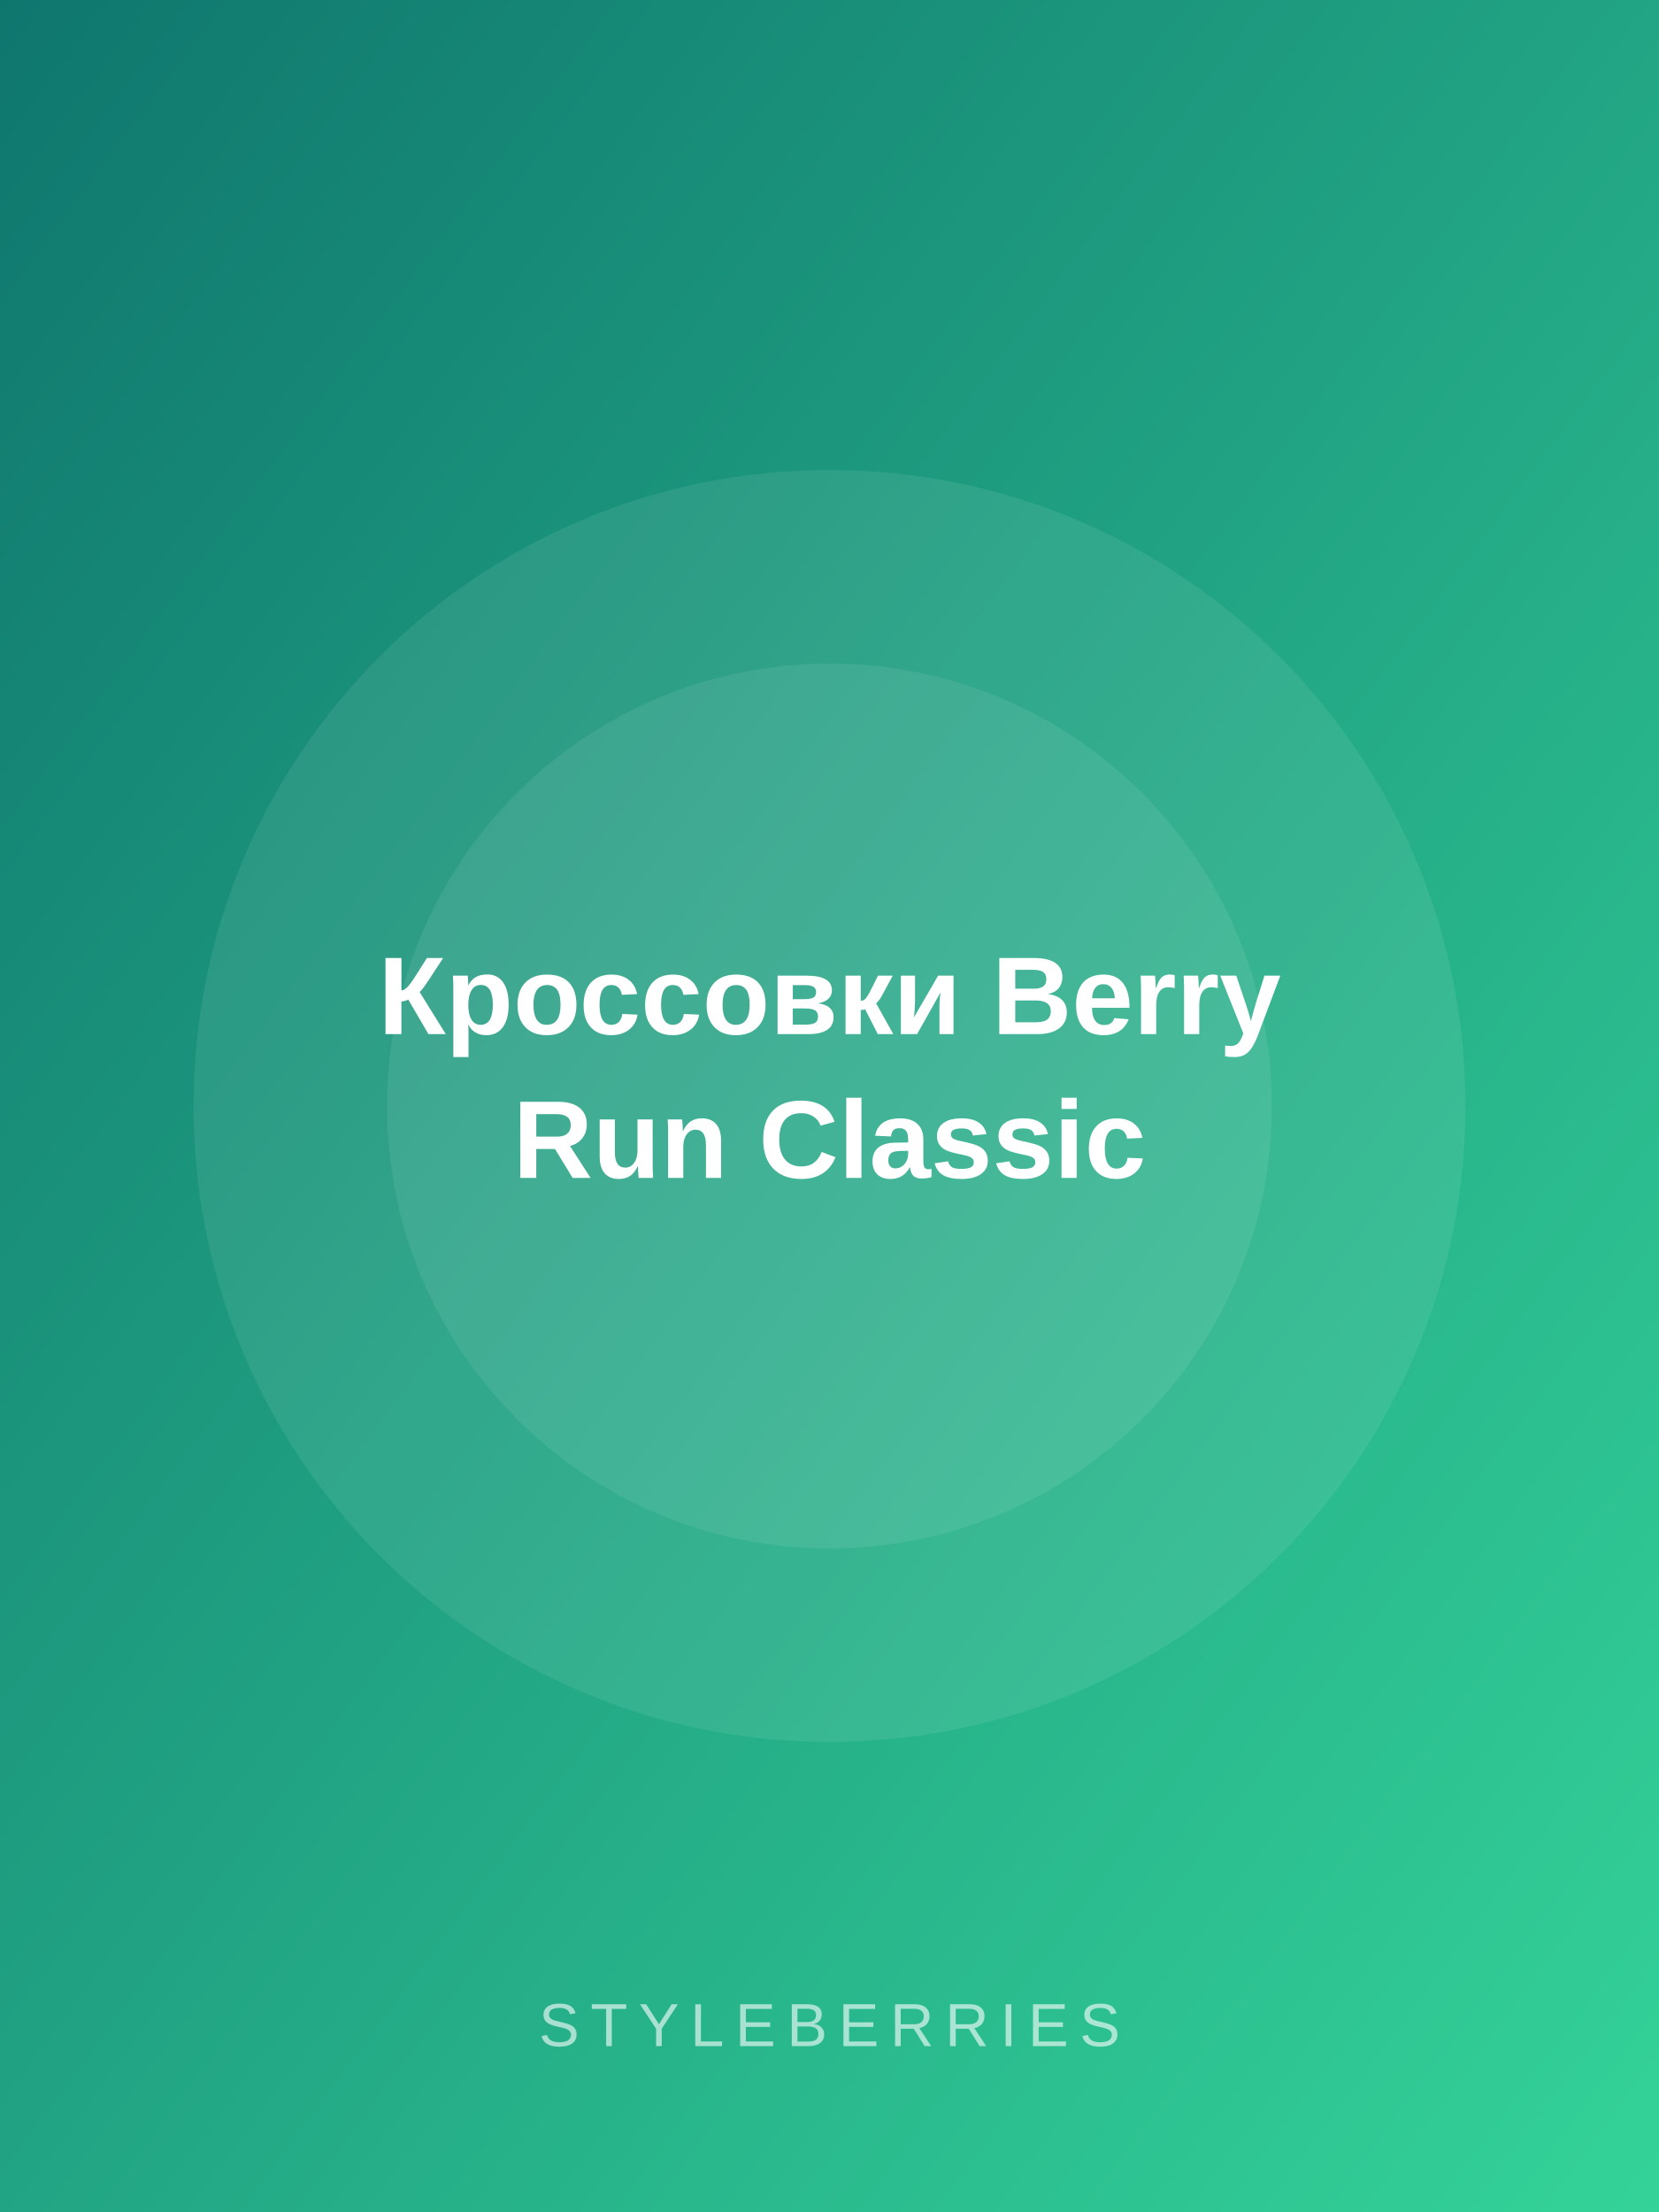
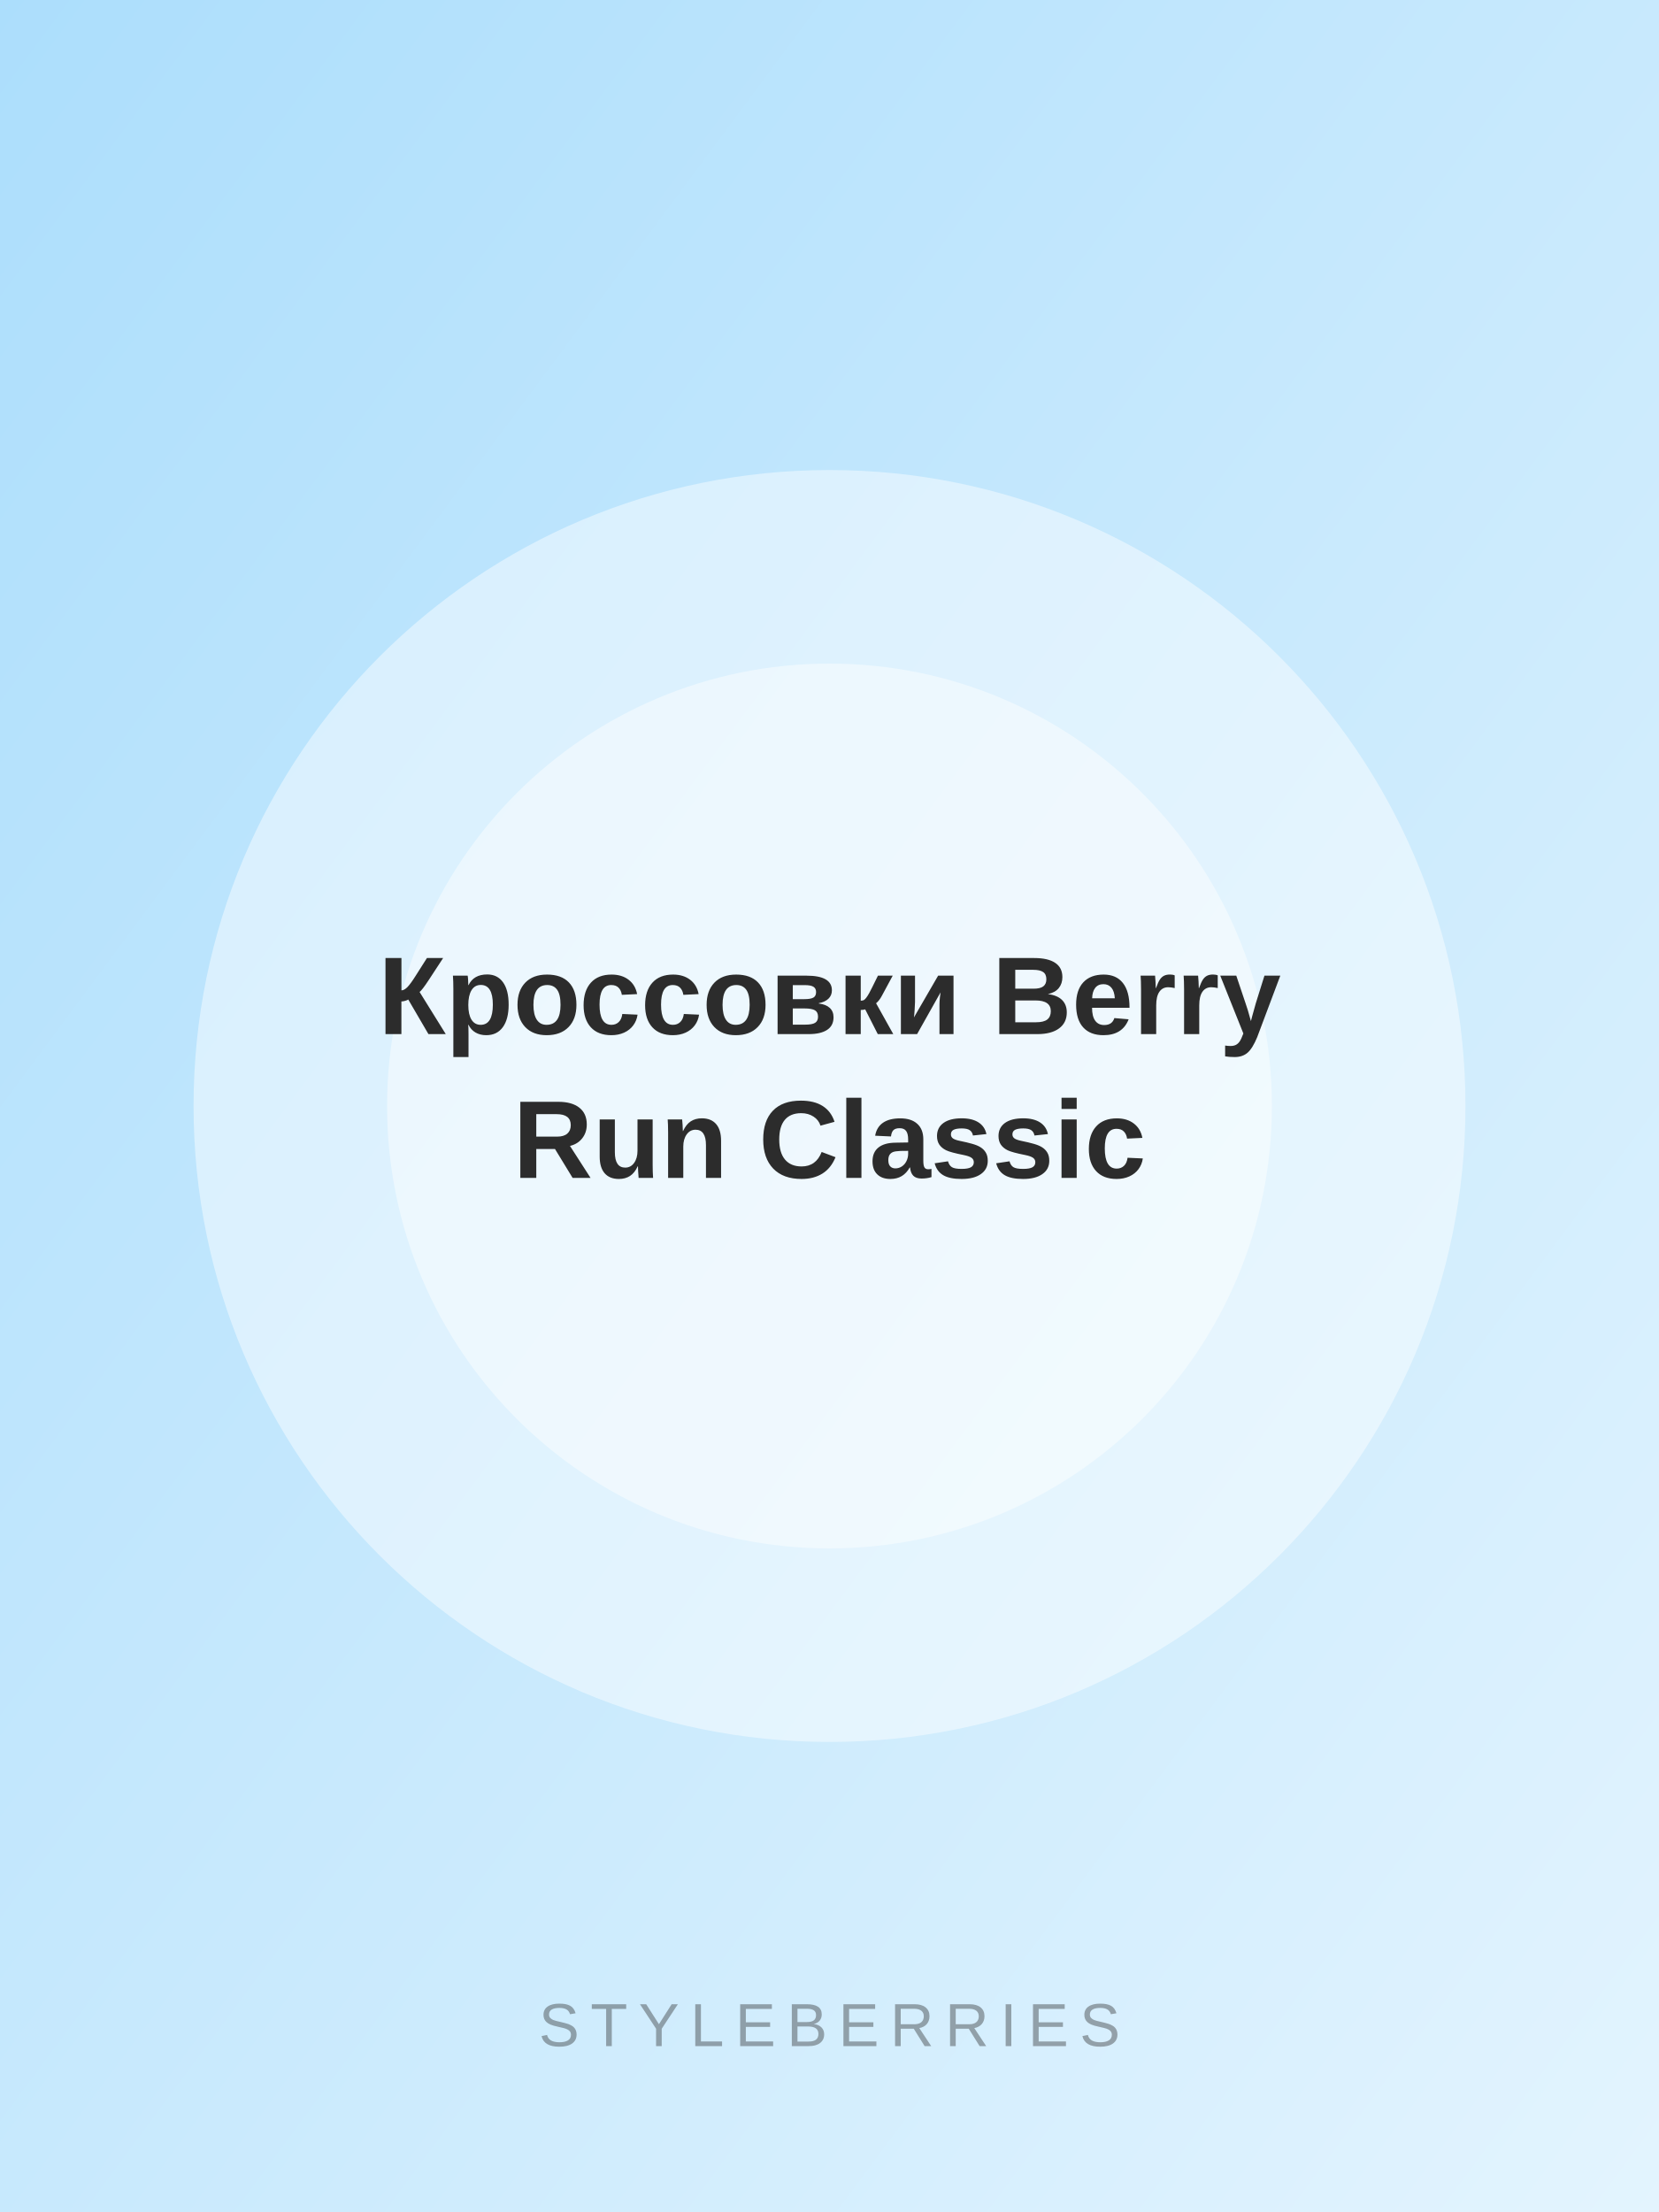
<svg xmlns="http://www.w3.org/2000/svg" width="600" height="800" viewBox="0 0 600 800">
  <defs>
    <linearGradient id="g" x1="0" y1="0" x2="1" y2="1">
-       <stop offset="0" stop-color="#0f766e" />
-       <stop offset="1" stop-color="#34d399" />
+       <stop offset="0" stop-color="#acdefc" />
+       <stop offset="1" stop-color="#e3f4fe" />
    </linearGradient>
  </defs>
  <rect width="600" height="800" fill="url(#g)" />
-   <circle cx="300" cy="400" r="230" fill="rgba(255,255,255,0.08)" />
-   <circle cx="300" cy="400" r="160" fill="rgba(255,255,255,0.08)" />
-   <text x="300" y="374" font-size="40" text-anchor="middle" fill="#ffffff" font-family="Arial, sans-serif" font-weight="bold">Кроссовки Berry</text>
-   <text x="300" y="426" font-size="40" text-anchor="middle" fill="#ffffff" font-family="Arial, sans-serif" font-weight="bold">Run Classic</text>
-   <text x="300" y="740" font-size="22" text-anchor="middle" fill="rgba(255,255,255,0.6)" font-family="Arial, sans-serif" letter-spacing="4">STYLEBERRIES</text>
+   <circle cx="300" cy="400" r="230" fill="rgba(255,255,255,0.45)" />
+   <circle cx="300" cy="400" r="160" fill="rgba(255,255,255,0.45)" />
+   <text x="300" y="374" font-size="40" text-anchor="middle" fill="#2c2c2c" font-family="Arial, sans-serif" font-weight="bold">Кроссовки Berry</text>
+   <text x="300" y="426" font-size="40" text-anchor="middle" fill="#2c2c2c" font-family="Arial, sans-serif" font-weight="bold">Run Classic</text>
+   <text x="300" y="740" font-size="22" text-anchor="middle" fill="rgba(44,44,44,0.4)" font-family="Arial, sans-serif" letter-spacing="4">STYLEBERRIES</text>
</svg>
